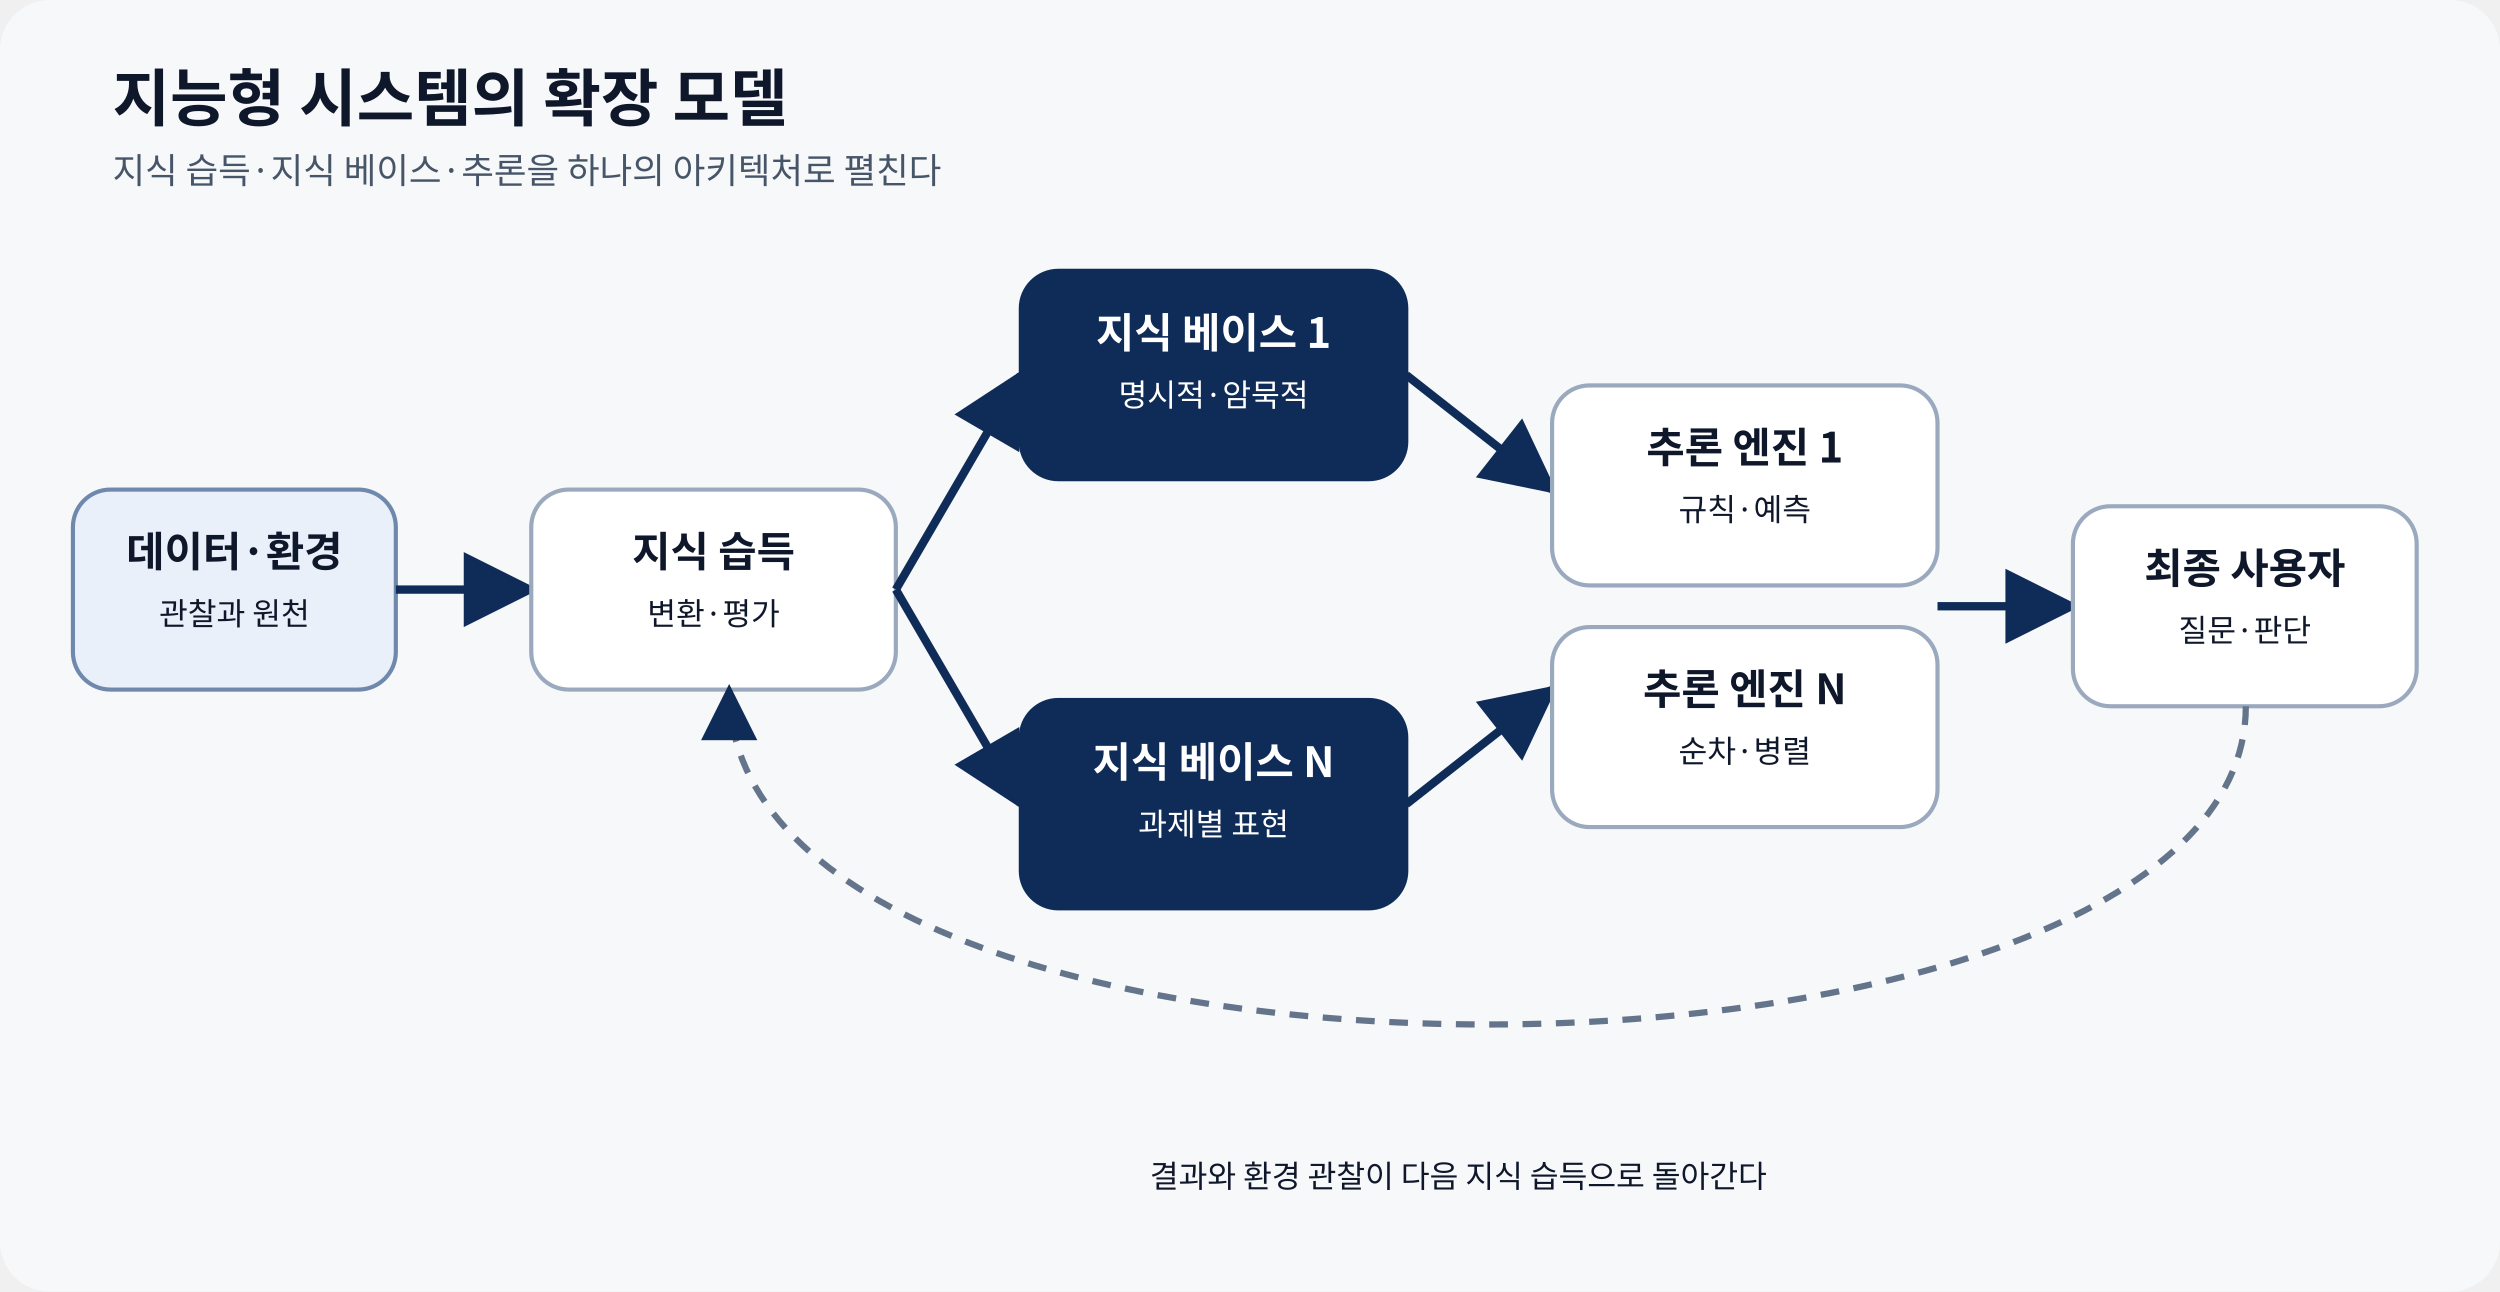
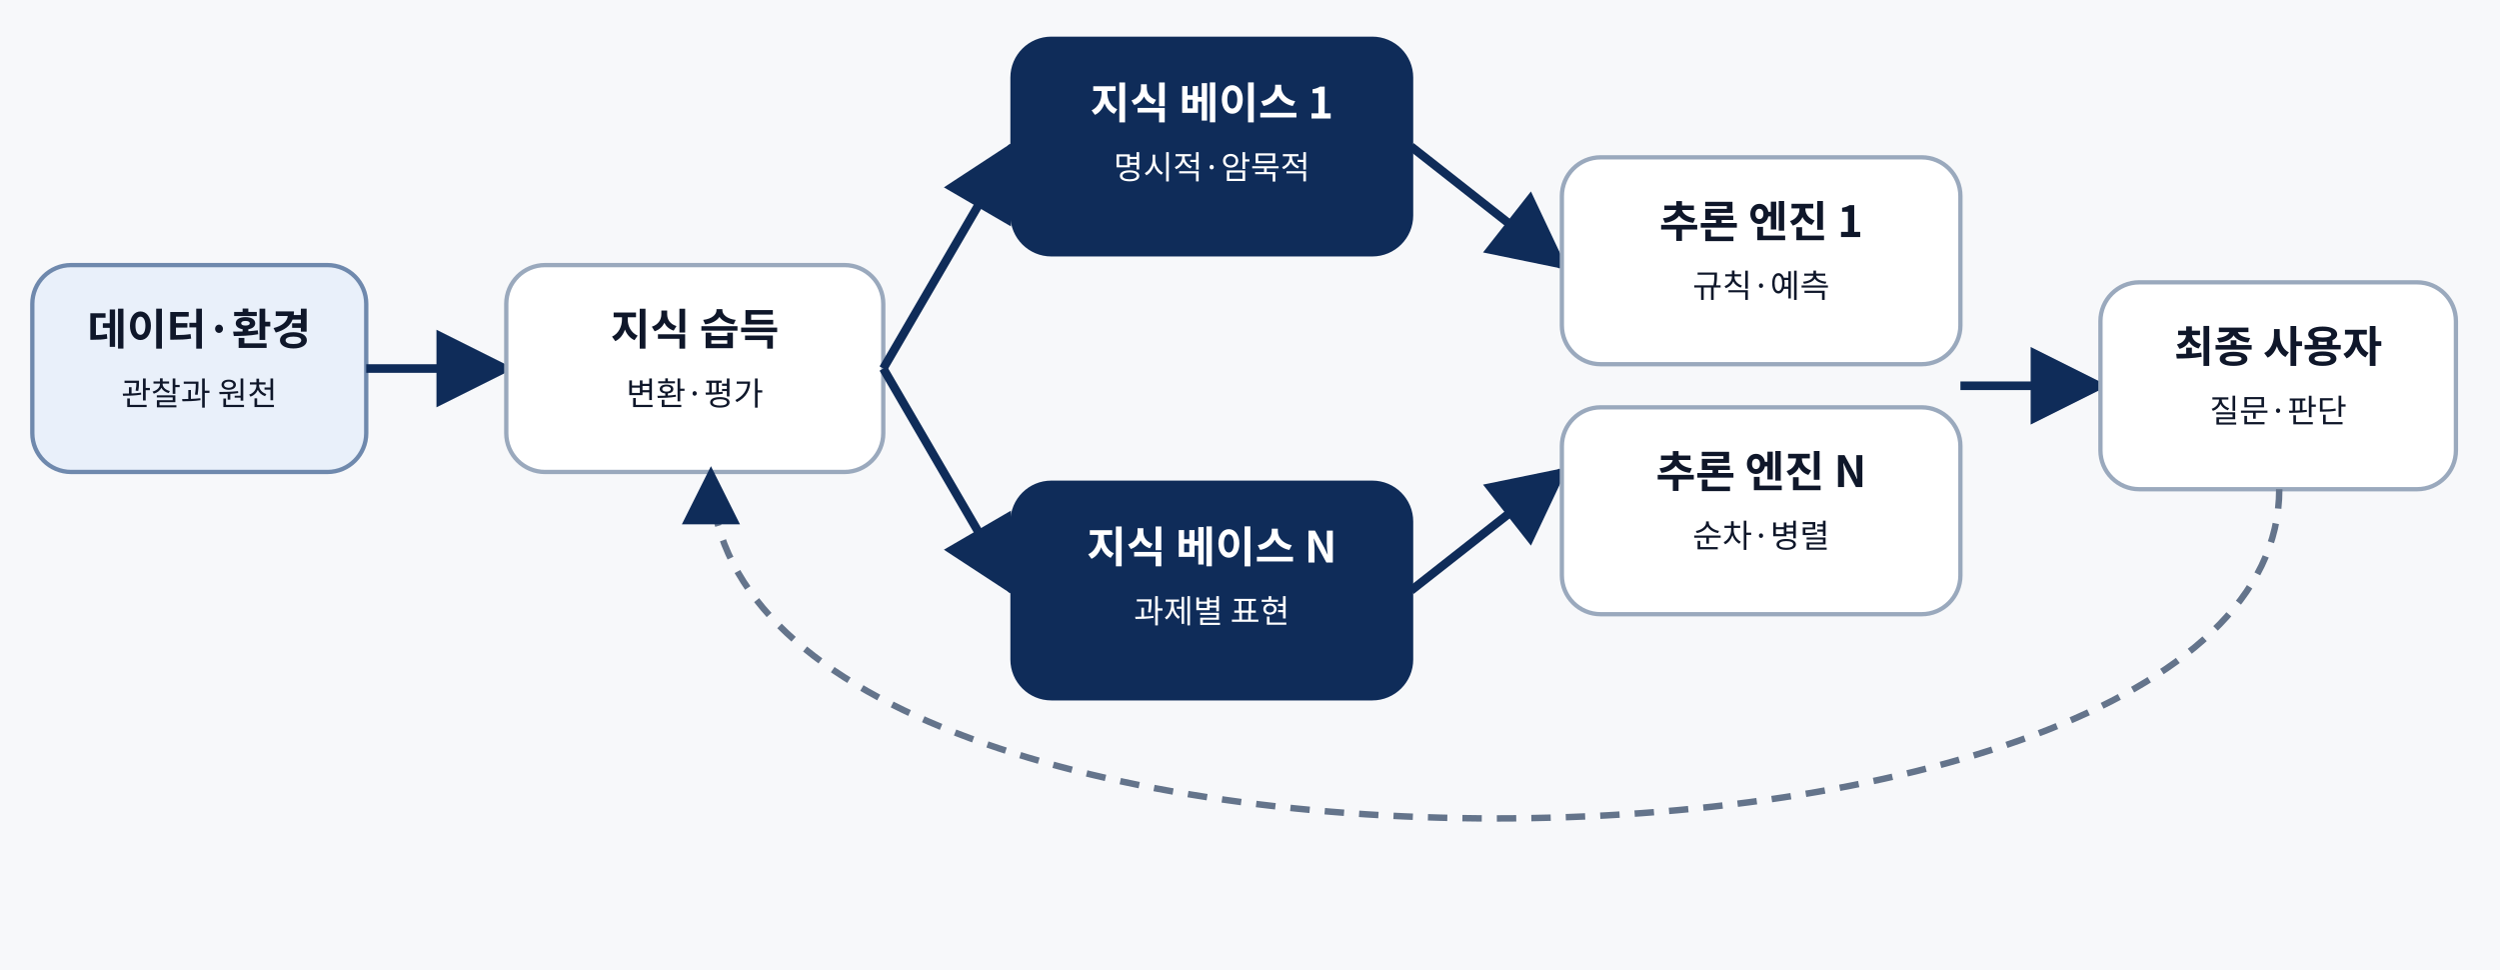
- <svg xmlns="http://www.w3.org/2000/svg" viewBox="0 0 1200 620" role="img" aria-labelledby="title desc">
+ <svg xmlns="http://www.w3.org/2000/svg" viewBox="20 112 1160 450" role="img" aria-labelledby="title desc">
  <defs>
    <marker id="arrow" viewBox="0 0 10 10" refX="9" refY="5" markerWidth="9" markerHeight="9" orient="auto-start-reverse">
      <path d="M0 0 L10 5 L0 10 Z" fill="#0f2c59" />
    </marker>
  </defs>
  <style>.t{font-family:'Noto Sans CJK KR','Apple SD Gothic Neo','Malgun Gothic','Noto Sans KR',NanumGothic,Inter,system-ui,sans-serif;fill:#0f172a}.title{font-size:30px;font-weight:800}.sub{font-size:17px;fill:#475569}.box{fill:#fff;stroke:#9aa9bd;stroke-width:2}.focus{fill:#0f2c59;stroke:#0f2c59;stroke-width:2}.soft{fill:#e9f0fa;stroke:#6f89ad;stroke-width:2}.label{font-size:20px;font-weight:750}.small{font-size:15px}.white{fill:#fff}.arrow{fill:none;stroke:#0f2c59;stroke-width:4;marker-end:url(#arrow)}.dash{fill:none;stroke:#64748b;stroke-width:3;stroke-dasharray:9 7;marker-end:url(#arrow)}</style>
  <rect width="1200" height="620" rx="24" fill="#f7f8fa" />
-   <text class="t title" x="54" y="58">지능형 시스템의 확장 모델</text>
-   <text class="t sub" x="54" y="88">지식 습득·지식 베이스·추론을 하나의 아키텍처로 펼친다</text>
  <rect class="soft" x="35" y="235" width="155" height="96" rx="18" />
  <text class="t label" x="112.5" y="272" text-anchor="middle">데이터·환경</text>
  <text class="t small" x="112.5" y="300" text-anchor="middle">관찰과 원천</text>
  <path class="arrow" d="M190 283 L255 283" />
  <rect class="box" x="255" y="235" width="175" height="96" rx="18" />
  <text class="t label" x="342.5" y="272" text-anchor="middle">지식 습득</text>
  <text class="t small" x="342.5" y="300" text-anchor="middle">변환·평가</text>
  <path class="arrow" d="M430 283 L490 180" />
  <path class="arrow" d="M430 283 L490 386" />
  <rect class="focus" x="490" y="130" width="185" height="100" rx="18" />
  <text class="t label white" x="582.5" y="167" text-anchor="middle">지식 베이스 1</text>
  <text class="t small white" x="582.5" y="195" text-anchor="middle">명시적·암묵적</text>
  <rect class="focus" x="490" y="336" width="185" height="100" rx="18" />
  <text class="t label white" x="582.5" y="373" text-anchor="middle">지식 베이스 N</text>
  <text class="t small white" x="582.5" y="401" text-anchor="middle">과제별 표현</text>
  <path class="arrow" d="M675 180 L745 235" />
  <path class="arrow" d="M675 386 L745 331" />
  <rect class="box" x="745" y="185" width="185" height="96" rx="18" />
  <text class="t label" x="837.5" y="222" text-anchor="middle">추론 엔진 1</text>
  <text class="t small" x="837.5" y="250" text-anchor="middle">규칙·예측</text>
  <rect class="box" x="745" y="301" width="185" height="96" rx="18" />
  <text class="t label" x="837.5" y="338" text-anchor="middle">추론 엔진 N</text>
  <text class="t small" x="837.5" y="366" text-anchor="middle">순차·병렬</text>
  <path class="arrow" d="M930 291 L995 291" />
  <rect class="box" x="995" y="243" width="165" height="96" rx="18" />
  <text class="t label" x="1077.5" y="280" text-anchor="middle">최종 사용자</text>
  <text class="t small" x="1077.5" y="308" text-anchor="middle">질문·판단</text>
  <path class="dash" d="M1078 339 C1078 540 350 548 350 331" />
-   <text class="t small" x="700" y="570" text-anchor="middle">결과와 환경 관찰이 다음 지식 습득으로 돌아간다</text>
</svg>
